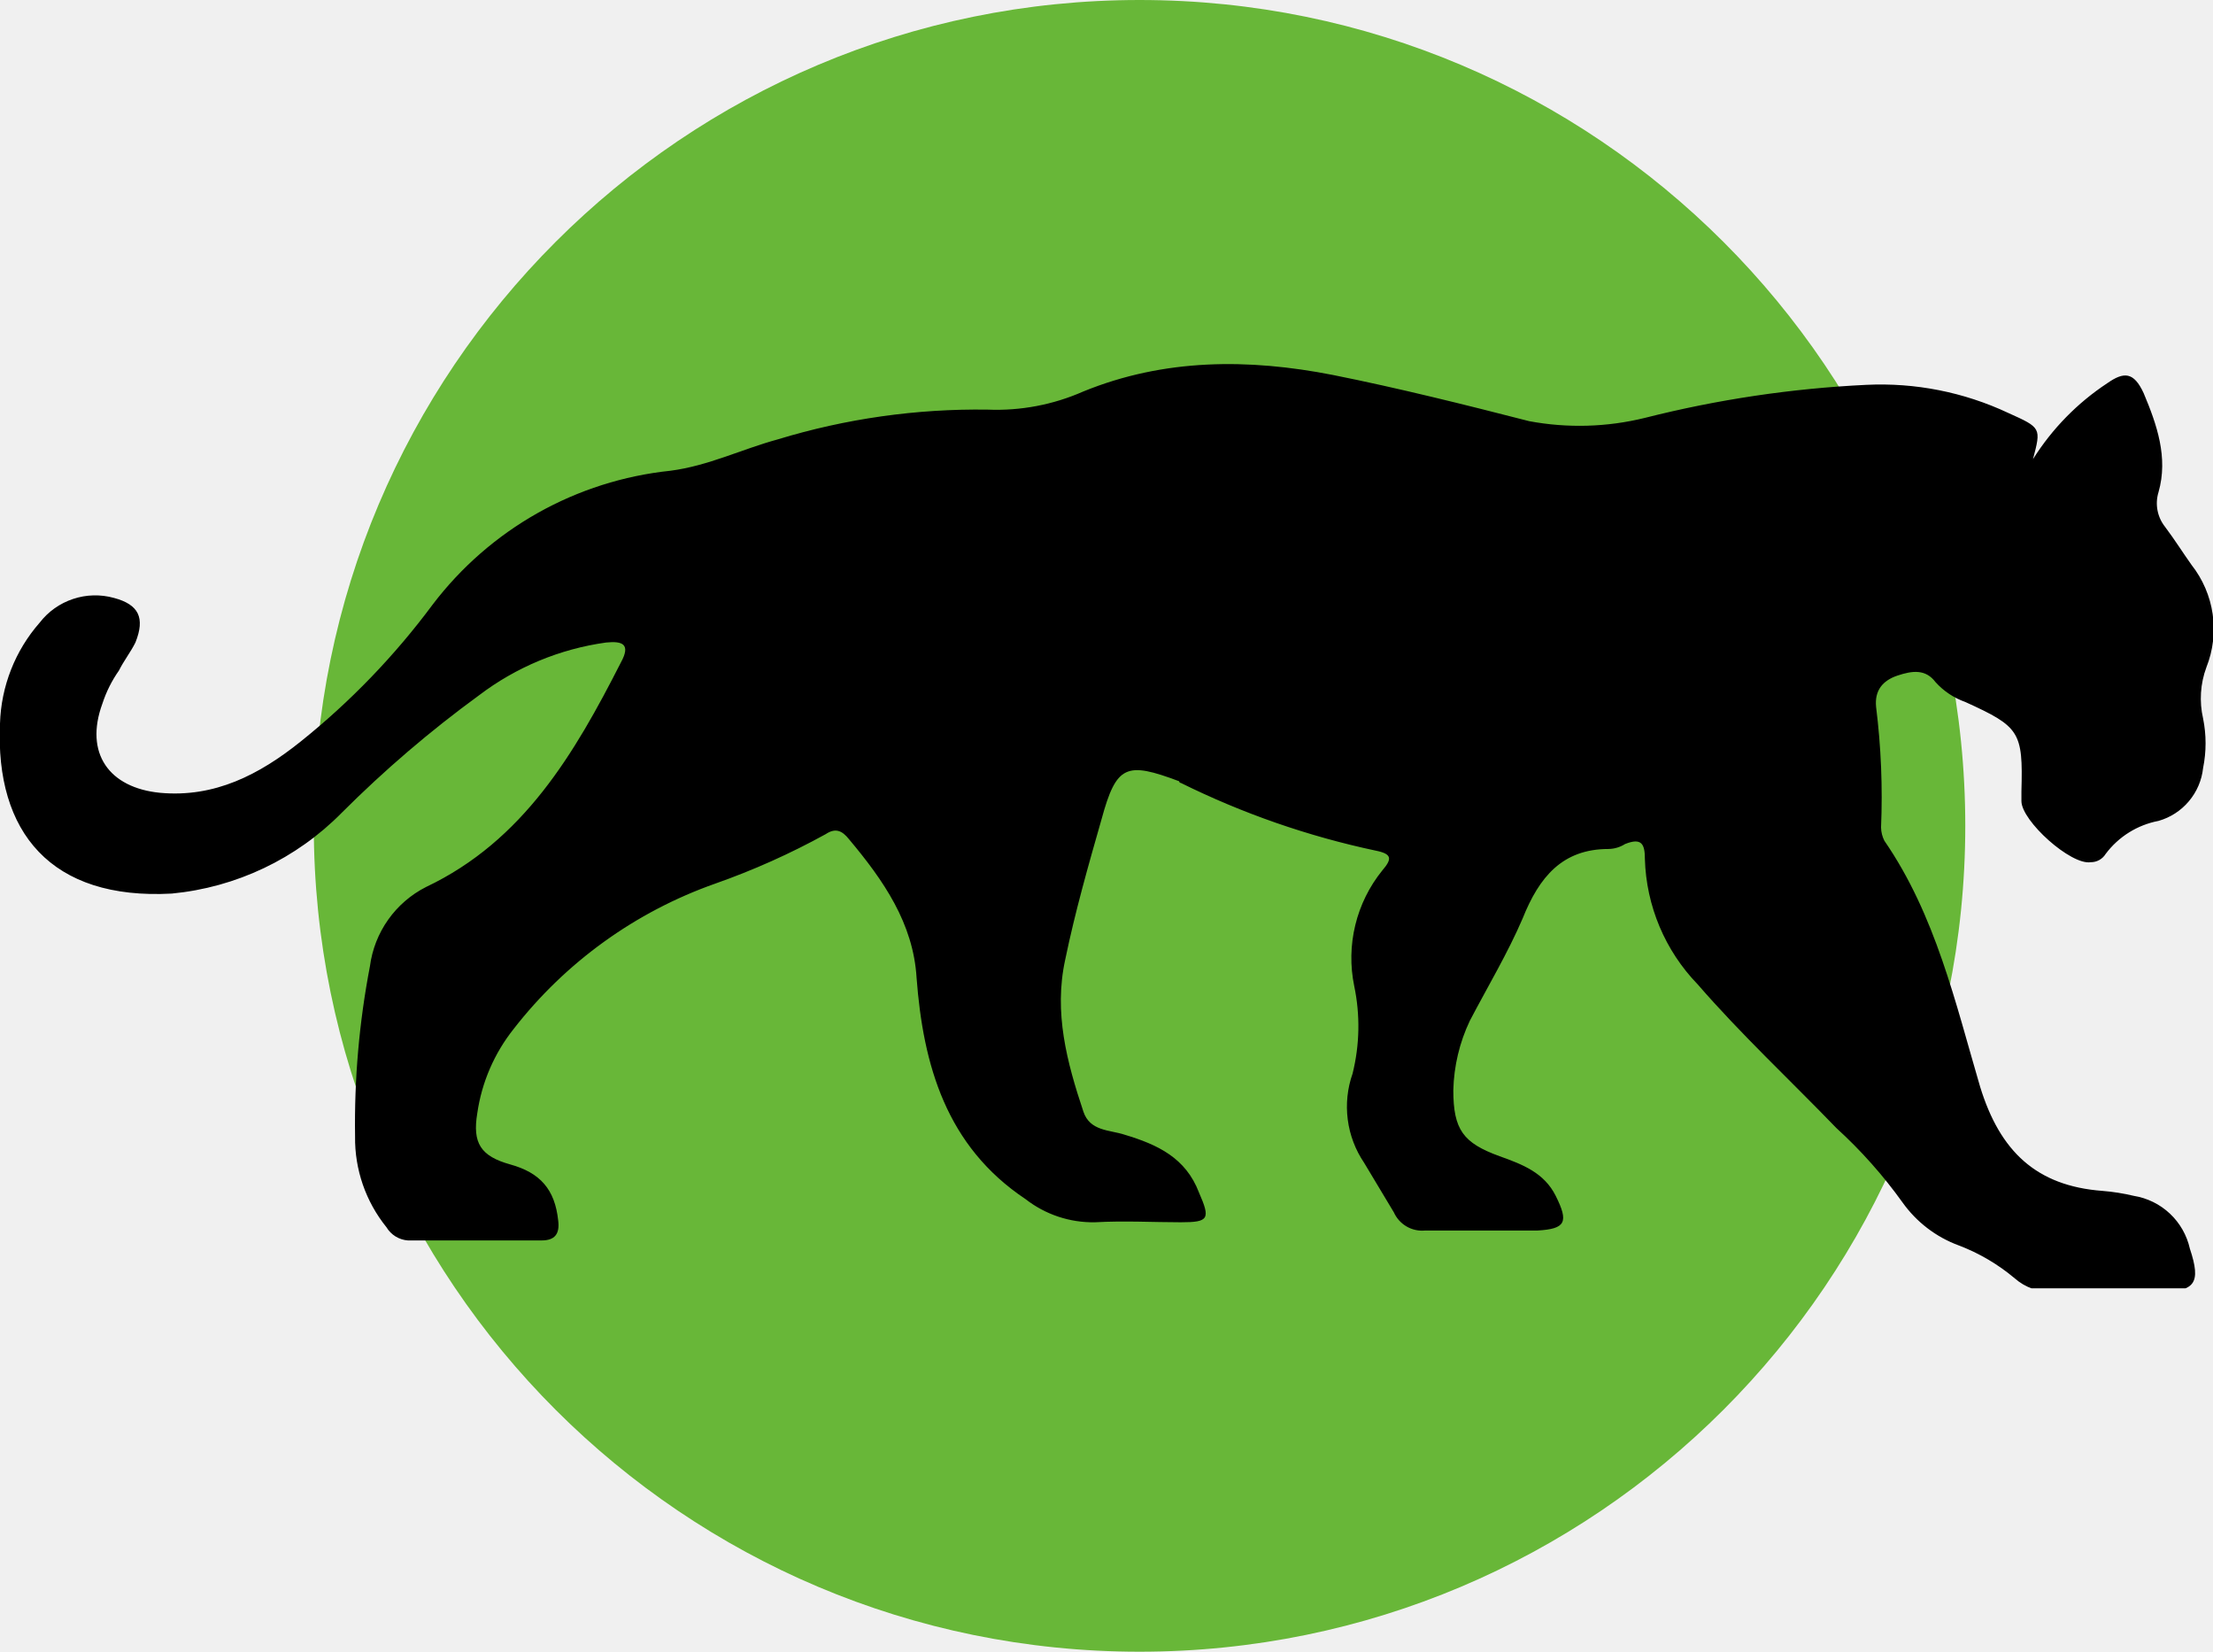
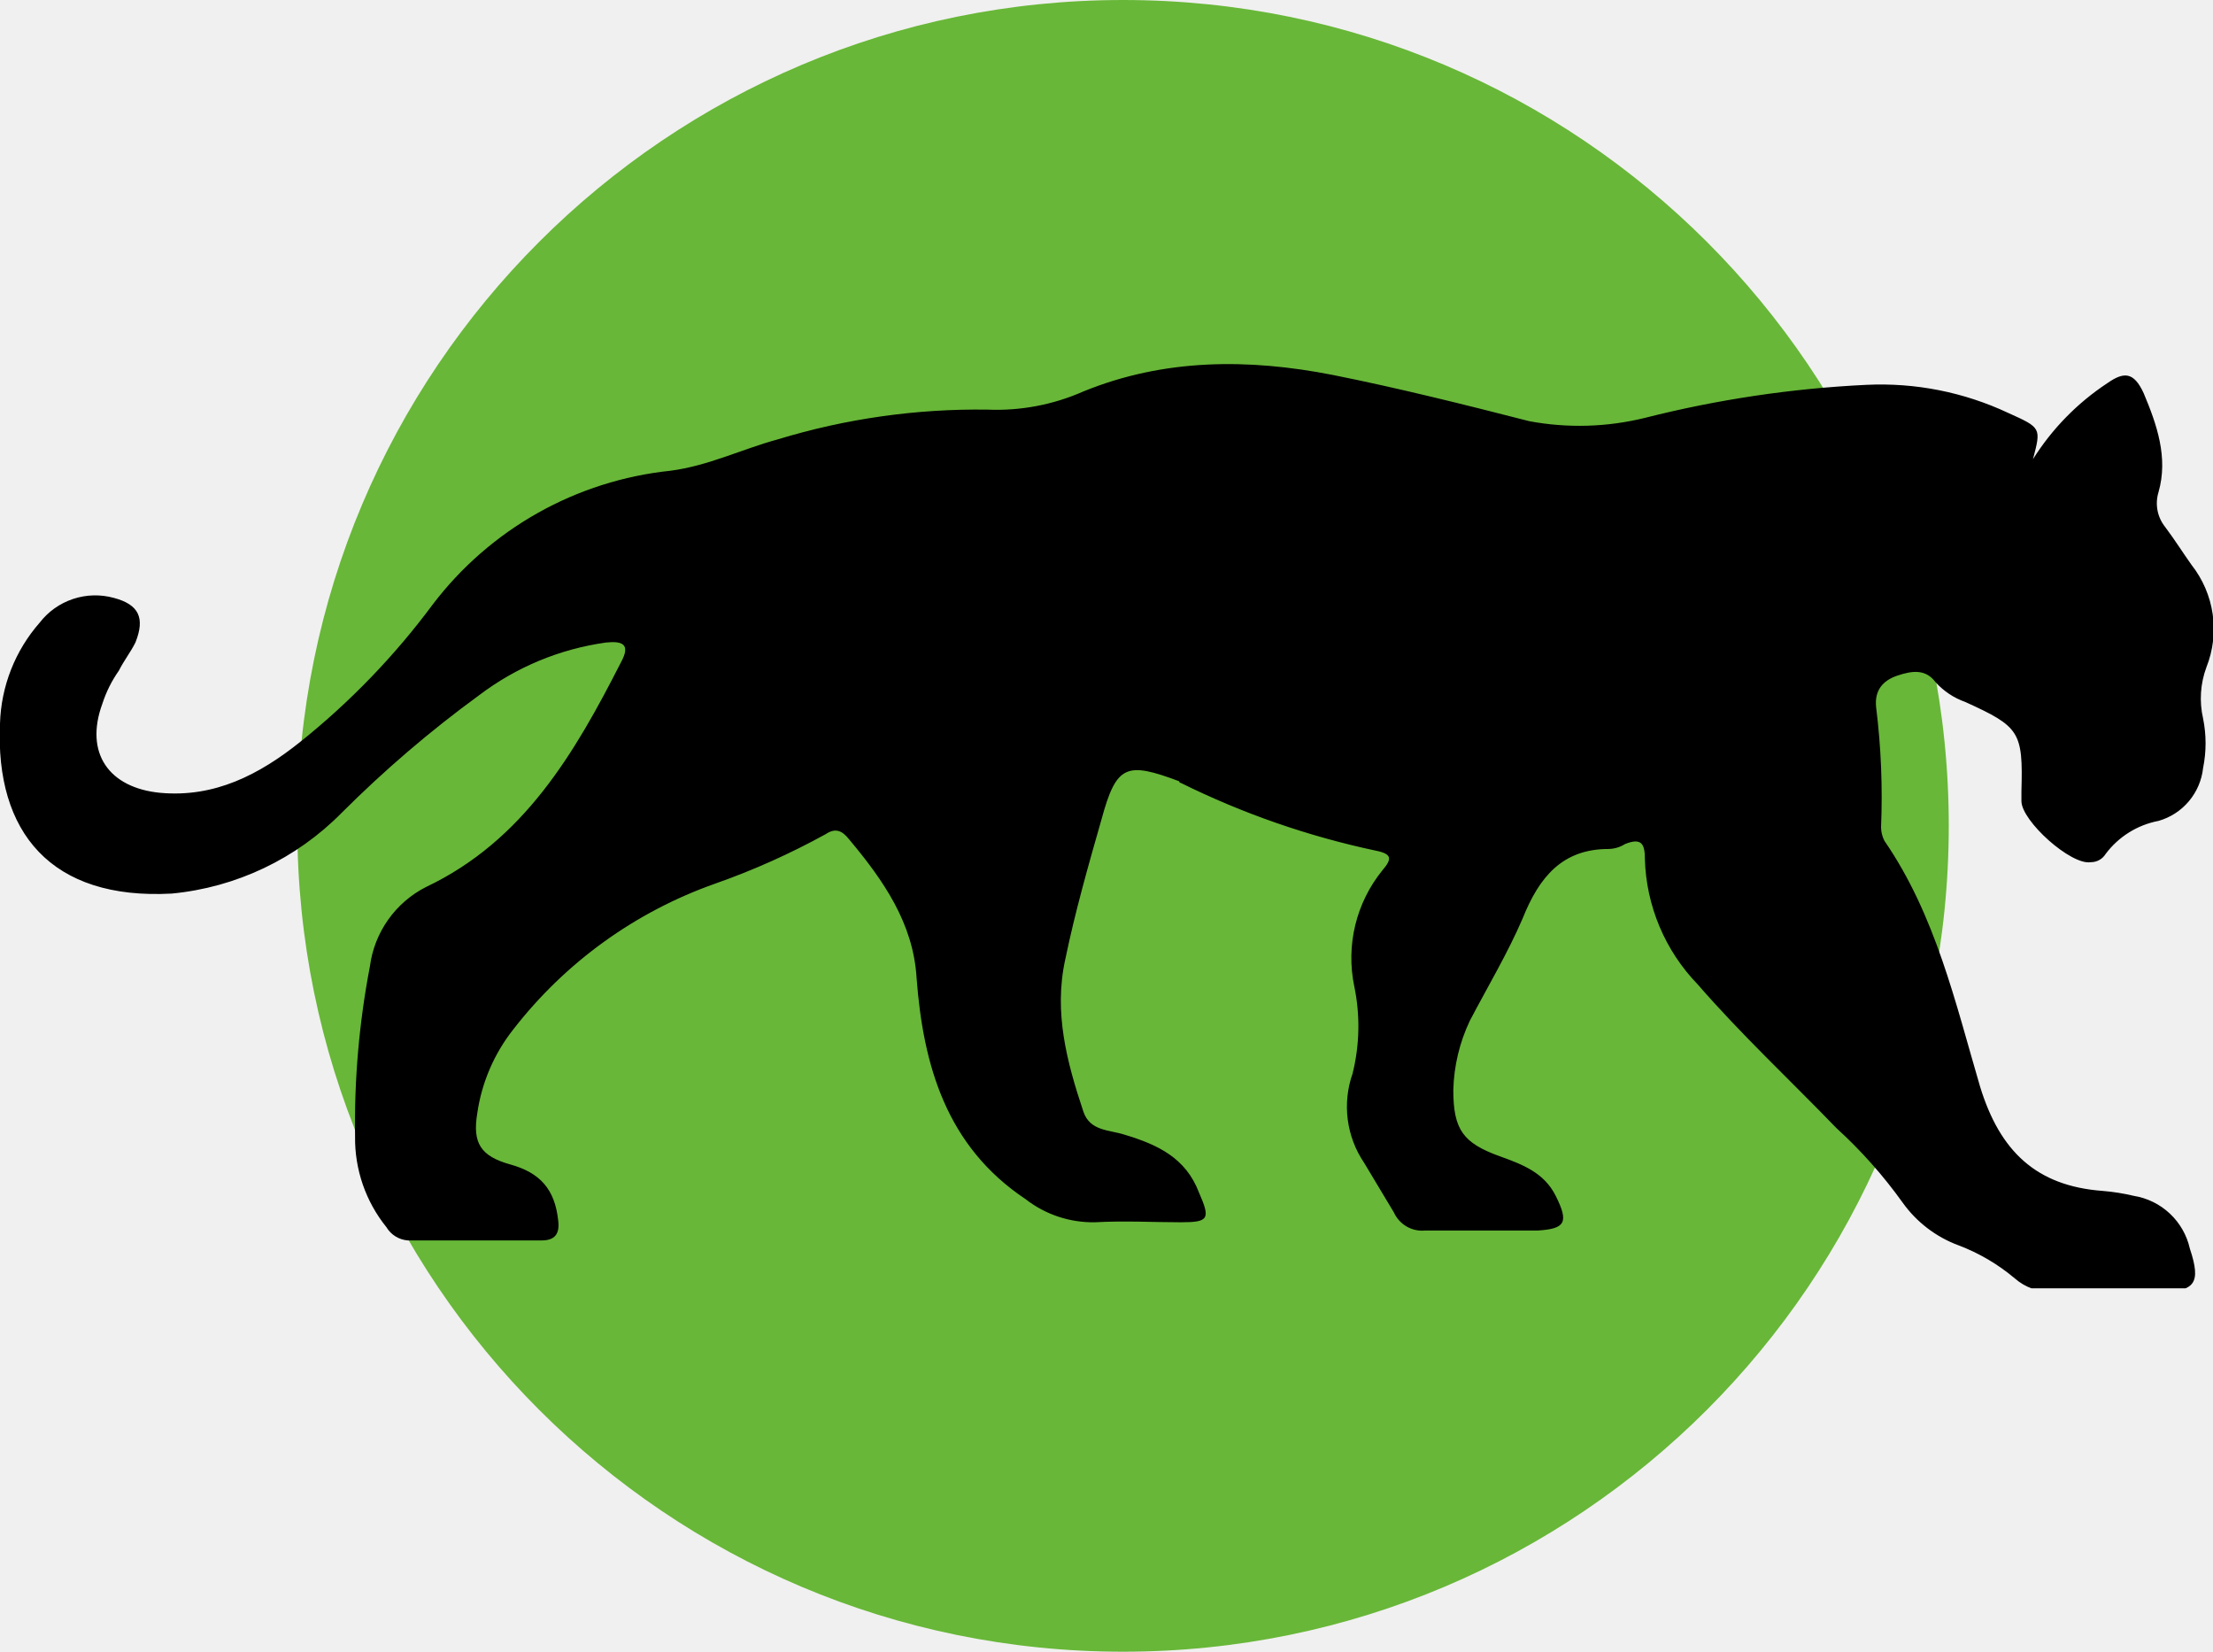
- <svg xmlns="http://www.w3.org/2000/svg" width="67" height="50" viewBox="0 0 67 50" fill="none">
-   <circle cx="34.5" cy="25" r="25" fill="#68B738" />
+ <svg xmlns="http://www.w3.org/2000/svg" width="268" height="200" viewBox="0 0 268 200" fill="none">
+   <circle cx="136" cy="100" r="100" fill="#68B738" />
  <g clip-path="url(#clip0)">
-     <path d="M61.55 13.9C62.127 12.982 62.894 12.197 63.8 11.6C64.3 11.25 64.6 11.25 64.9 11.9C65.3 12.85 65.65 13.85 65.35 14.9C65.295 15.078 65.285 15.267 65.32 15.45C65.355 15.633 65.434 15.804 65.55 15.95C65.85 16.35 66.1 16.75 66.35 17.1C66.69 17.532 66.911 18.046 66.99 18.59C67.069 19.134 67.003 19.689 66.8 20.2C66.616 20.696 66.582 21.235 66.7 21.75C66.8 22.245 66.8 22.755 66.7 23.25C66.66 23.621 66.51 23.971 66.269 24.256C66.029 24.541 65.709 24.748 65.35 24.85C64.71 24.972 64.14 25.328 63.75 25.85C63.703 25.927 63.636 25.99 63.558 26.034C63.479 26.078 63.39 26.101 63.3 26.1C62.7 26.2 61.2 24.85 61.2 24.25V23.95C61.25 22.15 61.15 22 59.5 21.25C59.155 21.128 58.845 20.922 58.6 20.65C58.3 20.25 57.9 20.3 57.45 20.45C57 20.6 56.75 20.9 56.8 21.4C56.951 22.61 57.001 23.831 56.95 25.05C56.953 25.189 56.987 25.326 57.05 25.45C58.6 27.7 59.2 30.35 59.95 32.9C60.55 34.85 61.65 35.9 63.65 36.05C63.97 36.075 64.288 36.126 64.6 36.2C65.011 36.266 65.393 36.454 65.696 36.739C65.999 37.024 66.209 37.394 66.3 37.8C66.65 38.85 66.45 39.1 65.4 39.1H62.15C61.729 39.121 61.317 38.978 61 38.7C60.494 38.273 59.919 37.935 59.3 37.7C58.615 37.447 58.023 36.994 57.6 36.4C57.014 35.582 56.344 34.828 55.6 34.15C54.2 32.7 52.7 31.3 51.4 29.8C50.41 28.778 49.84 27.422 49.8 26C49.8 25.55 49.7 25.35 49.2 25.55C49.05 25.645 48.877 25.697 48.7 25.7C47.3 25.7 46.6 26.55 46.1 27.8C45.65 28.85 45.05 29.85 44.5 30.9C44.188 31.557 44.018 32.273 44 33C44 34.2 44.3 34.6 45.4 35C46.1 35.25 46.75 35.5 47.1 36.2C47.5 37 47.4 37.2 46.55 37.25H43.15C42.954 37.269 42.757 37.227 42.586 37.128C42.416 37.029 42.281 36.88 42.2 36.7L41.3 35.2C41.035 34.809 40.865 34.361 40.804 33.892C40.743 33.423 40.793 32.946 40.95 32.5C41.166 31.632 41.184 30.726 41 29.85C40.874 29.24 40.885 28.61 41.032 28.005C41.179 27.399 41.458 26.834 41.85 26.35C42.15 26 42.15 25.85 41.65 25.75C39.605 25.316 37.623 24.627 35.75 23.7C35.737 23.7 35.724 23.695 35.715 23.685C35.705 23.676 35.7 23.663 35.7 23.65C34.1 23.05 33.8 23.15 33.35 24.8C32.95 26.2 32.55 27.6 32.25 29.05C31.9 30.65 32.3 32.15 32.8 33.65C33 34.25 33.6 34.2 34.05 34.35C35.05 34.65 35.9 35.05 36.3 36.1C36.65 36.9 36.6 37 35.75 37C34.9 37 34.05 36.95 33.15 37C32.391 37.014 31.649 36.767 31.05 36.3C28.65 34.7 27.95 32.25 27.75 29.6C27.65 27.95 26.75 26.65 25.7 25.4C25.5 25.15 25.3 25.05 25 25.25C23.927 25.842 22.806 26.343 21.65 26.75C19.237 27.602 17.12 29.129 15.55 31.15C14.964 31.887 14.584 32.767 14.45 33.7C14.3 34.6 14.55 35 15.45 35.25C16.35 35.5 16.8 36 16.9 36.95C16.95 37.35 16.8 37.55 16.4 37.55H12.35C12.217 37.541 12.089 37.499 11.976 37.43C11.863 37.36 11.768 37.264 11.7 37.15C11.072 36.372 10.736 35.4 10.75 34.4C10.724 32.672 10.874 30.947 11.2 29.25C11.267 28.742 11.456 28.258 11.753 27.839C12.049 27.421 12.443 27.081 12.9 26.85C15.85 25.45 17.4 22.8 18.8 20.05C19.1 19.5 18.85 19.4 18.35 19.45C16.951 19.644 15.625 20.195 14.5 21.05C13.027 22.124 11.64 23.311 10.35 24.6C8.975 25.997 7.151 26.864 5.2 27.05C1.55 27.25 -0.15 25.2 -2.12286e-05 21.9C0.034 20.775 0.458 19.696 1.2 18.85C1.458 18.515 1.81 18.265 2.211 18.132C2.611 17.998 3.043 17.987 3.45 18.1C4.2 18.3 4.4 18.7 4.1 19.45C3.95 19.75 3.75 20 3.6 20.3C3.384 20.607 3.216 20.944 3.1 21.3C2.55 22.8 3.3 23.85 4.85 24C6.5 24.15 7.85 23.45 9.1 22.45C10.606 21.244 11.95 19.849 13.1 18.3C13.96 17.169 15.042 16.226 16.28 15.529C17.519 14.832 18.887 14.397 20.3 14.25C21.45 14.1 22.45 13.6 23.55 13.3C25.607 12.673 27.75 12.369 29.9 12.4C30.896 12.441 31.888 12.253 32.8 11.85C35.25 10.85 37.8 10.85 40.35 11.35C42.35 11.75 44.35 12.25 46.3 12.75C47.461 12.966 48.654 12.932 49.8 12.65C51.994 12.094 54.239 11.759 56.5 11.65C57.981 11.578 59.458 11.87 60.8 12.5C61.8 12.95 61.8 12.95 61.55 13.9Z" fill="black" />
+     <path d="M246.2 55.6C248.509 51.926 251.578 48.789 255.2 46.4C257.2 45 258.4 45 259.6 47.6C261.2 51.4 262.6 55.4 261.4 59.6C261.182 60.312 261.14 61.067 261.28 61.799C261.419 62.531 261.735 63.218 262.2 63.8C263.4 65.4 264.4 67 265.4 68.4C266.761 70.127 267.644 72.183 267.96 74.359C268.276 76.535 268.014 78.757 267.2 80.8C266.466 82.784 266.327 84.938 266.8 87C267.2 88.98 267.2 91.02 266.8 93C266.638 94.483 266.038 95.884 265.076 97.024C264.115 98.164 262.835 98.991 261.4 99.4C258.842 99.887 256.559 101.314 255 103.4C254.811 103.707 254.546 103.961 254.231 104.136C253.916 104.311 253.561 104.402 253.2 104.4C250.8 104.8 244.8 99.4 244.8 97V95.8C245 88.6 244.6 88 238 85C236.619 84.513 235.381 83.688 234.4 82.6C233.2 81 231.6 81.2 229.8 81.8C228 82.4 227 83.6 227.2 85.6C227.803 90.442 228.004 95.325 227.8 100.2C227.813 100.756 227.95 101.303 228.2 101.8C234.4 110.8 236.8 121.4 239.8 131.6C242.2 139.4 246.6 143.6 254.6 144.2C255.88 144.302 257.151 144.503 258.4 144.8C260.044 145.064 261.57 145.815 262.783 146.956C263.995 148.097 264.837 149.575 265.2 151.2C266.6 155.4 265.8 156.4 261.6 156.4H248.6C246.917 156.485 245.267 155.911 244 154.8C241.976 153.092 239.677 151.739 237.2 150.8C234.462 149.789 232.093 147.977 230.4 145.6C228.057 142.327 225.376 139.31 222.4 136.6C216.8 130.8 210.8 125.2 205.6 119.2C201.641 115.112 199.358 109.688 199.2 104C199.2 102.2 198.8 101.4 196.8 102.2C196.201 102.58 195.509 102.787 194.8 102.8C189.2 102.8 186.4 106.2 184.4 111.2C182.6 115.4 180.2 119.4 178 123.6C176.753 126.229 176.071 129.091 176 132C176 136.8 177.2 138.4 181.6 140C184.4 141 187 142 188.4 144.8C190 148 189.6 148.8 186.2 149H172.6C171.816 149.078 171.027 148.907 170.346 148.512C169.664 148.117 169.123 147.518 168.8 146.8L165.2 140.8C164.139 139.234 163.459 137.442 163.216 135.566C162.973 133.691 163.173 131.784 163.8 130C164.666 126.527 164.734 122.903 164 119.4C163.496 116.96 163.539 114.439 164.127 112.018C164.715 109.597 165.833 107.337 167.4 105.4C168.6 104 168.6 103.4 166.6 103C158.422 101.263 150.493 98.508 143 94.8C142.947 94.8 142.896 94.779 142.859 94.741C142.821 94.704 142.8 94.653 142.8 94.6C136.4 92.2 135.2 92.6 133.4 99.2C131.8 104.8 130.2 110.4 129 116.2C127.6 122.6 129.2 128.6 131.2 134.6C132 137 134.4 136.8 136.2 137.4C140.2 138.6 143.6 140.2 145.2 144.4C146.6 147.6 146.4 148 143 148C139.6 148 136.2 147.8 132.6 148C129.562 148.055 126.597 147.067 124.2 145.2C114.6 138.8 111.8 129 111 118.4C110.6 111.8 107 106.6 102.8 101.6C102 100.6 101.2 100.2 100 101C95.707 103.367 91.225 105.374 86.6 107C76.948 110.408 68.479 116.517 62.2 124.6C59.855 127.55 58.337 131.07 57.8 134.8C57.2 138.4 58.2 140 61.8 141C65.4 142 67.2 144 67.6 147.8C67.8 149.4 67.2 150.2 65.6 150.2H49.4C48.87 150.162 48.357 149.997 47.904 149.719C47.451 149.44 47.072 149.056 46.8 148.6C44.288 145.489 42.943 141.598 43 137.6C42.895 130.69 43.498 123.787 44.8 117C45.067 114.967 45.826 113.03 47.011 111.358C48.196 109.685 49.771 108.326 51.6 107.4C63.4 101.8 69.6 91.2 75.2 80.2C76.4 78 75.4 77.6 73.4 77.8C67.803 78.577 62.499 80.781 58 84.2C52.108 88.498 46.559 93.245 41.4 98.4C35.899 103.987 28.605 107.457 20.8 108.2C6.2 109 -0.6 100.8 2.18973e-05 87.6C0.134 83.099 1.831 78.785 4.8 75.4C5.832 74.062 7.239 73.062 8.843 72.528C10.446 71.993 12.172 71.949 13.8 72.4C16.8 73.2 17.6 74.8 16.4 77.8C15.8 79 15 80 14.4 81.2C13.537 82.426 12.863 83.774 12.4 85.2C10.2 91.2 13.2 95.4 19.4 96C26 96.6 31.4 93.8 36.4 89.8C42.424 84.976 47.801 79.397 52.4 73.2C55.839 68.675 60.168 64.903 65.122 62.116C70.075 59.33 75.547 57.589 81.2 57C85.8 56.4 89.8 54.4 94.2 53.2C102.429 50.691 110.998 49.477 119.6 49.6C123.584 49.766 127.553 49.013 131.2 47.4C141 43.4 151.2 43.4 161.4 45.4C169.4 47 177.4 49 185.2 51C189.842 51.865 194.615 51.728 199.2 50.6C207.977 48.375 216.956 47.035 226 46.6C231.925 46.312 237.83 47.479 243.2 50C247.2 51.8 247.2 51.8 246.2 55.6Z" fill="black" />
  </g>
  <defs>
    <clipPath id="clip0">
-       <rect width="67" height="28" fill="white" transform="translate(0 11)" />
+       <rect width="268" height="112" fill="white" transform="translate(0 44)" />
    </clipPath>
  </defs>
</svg>
